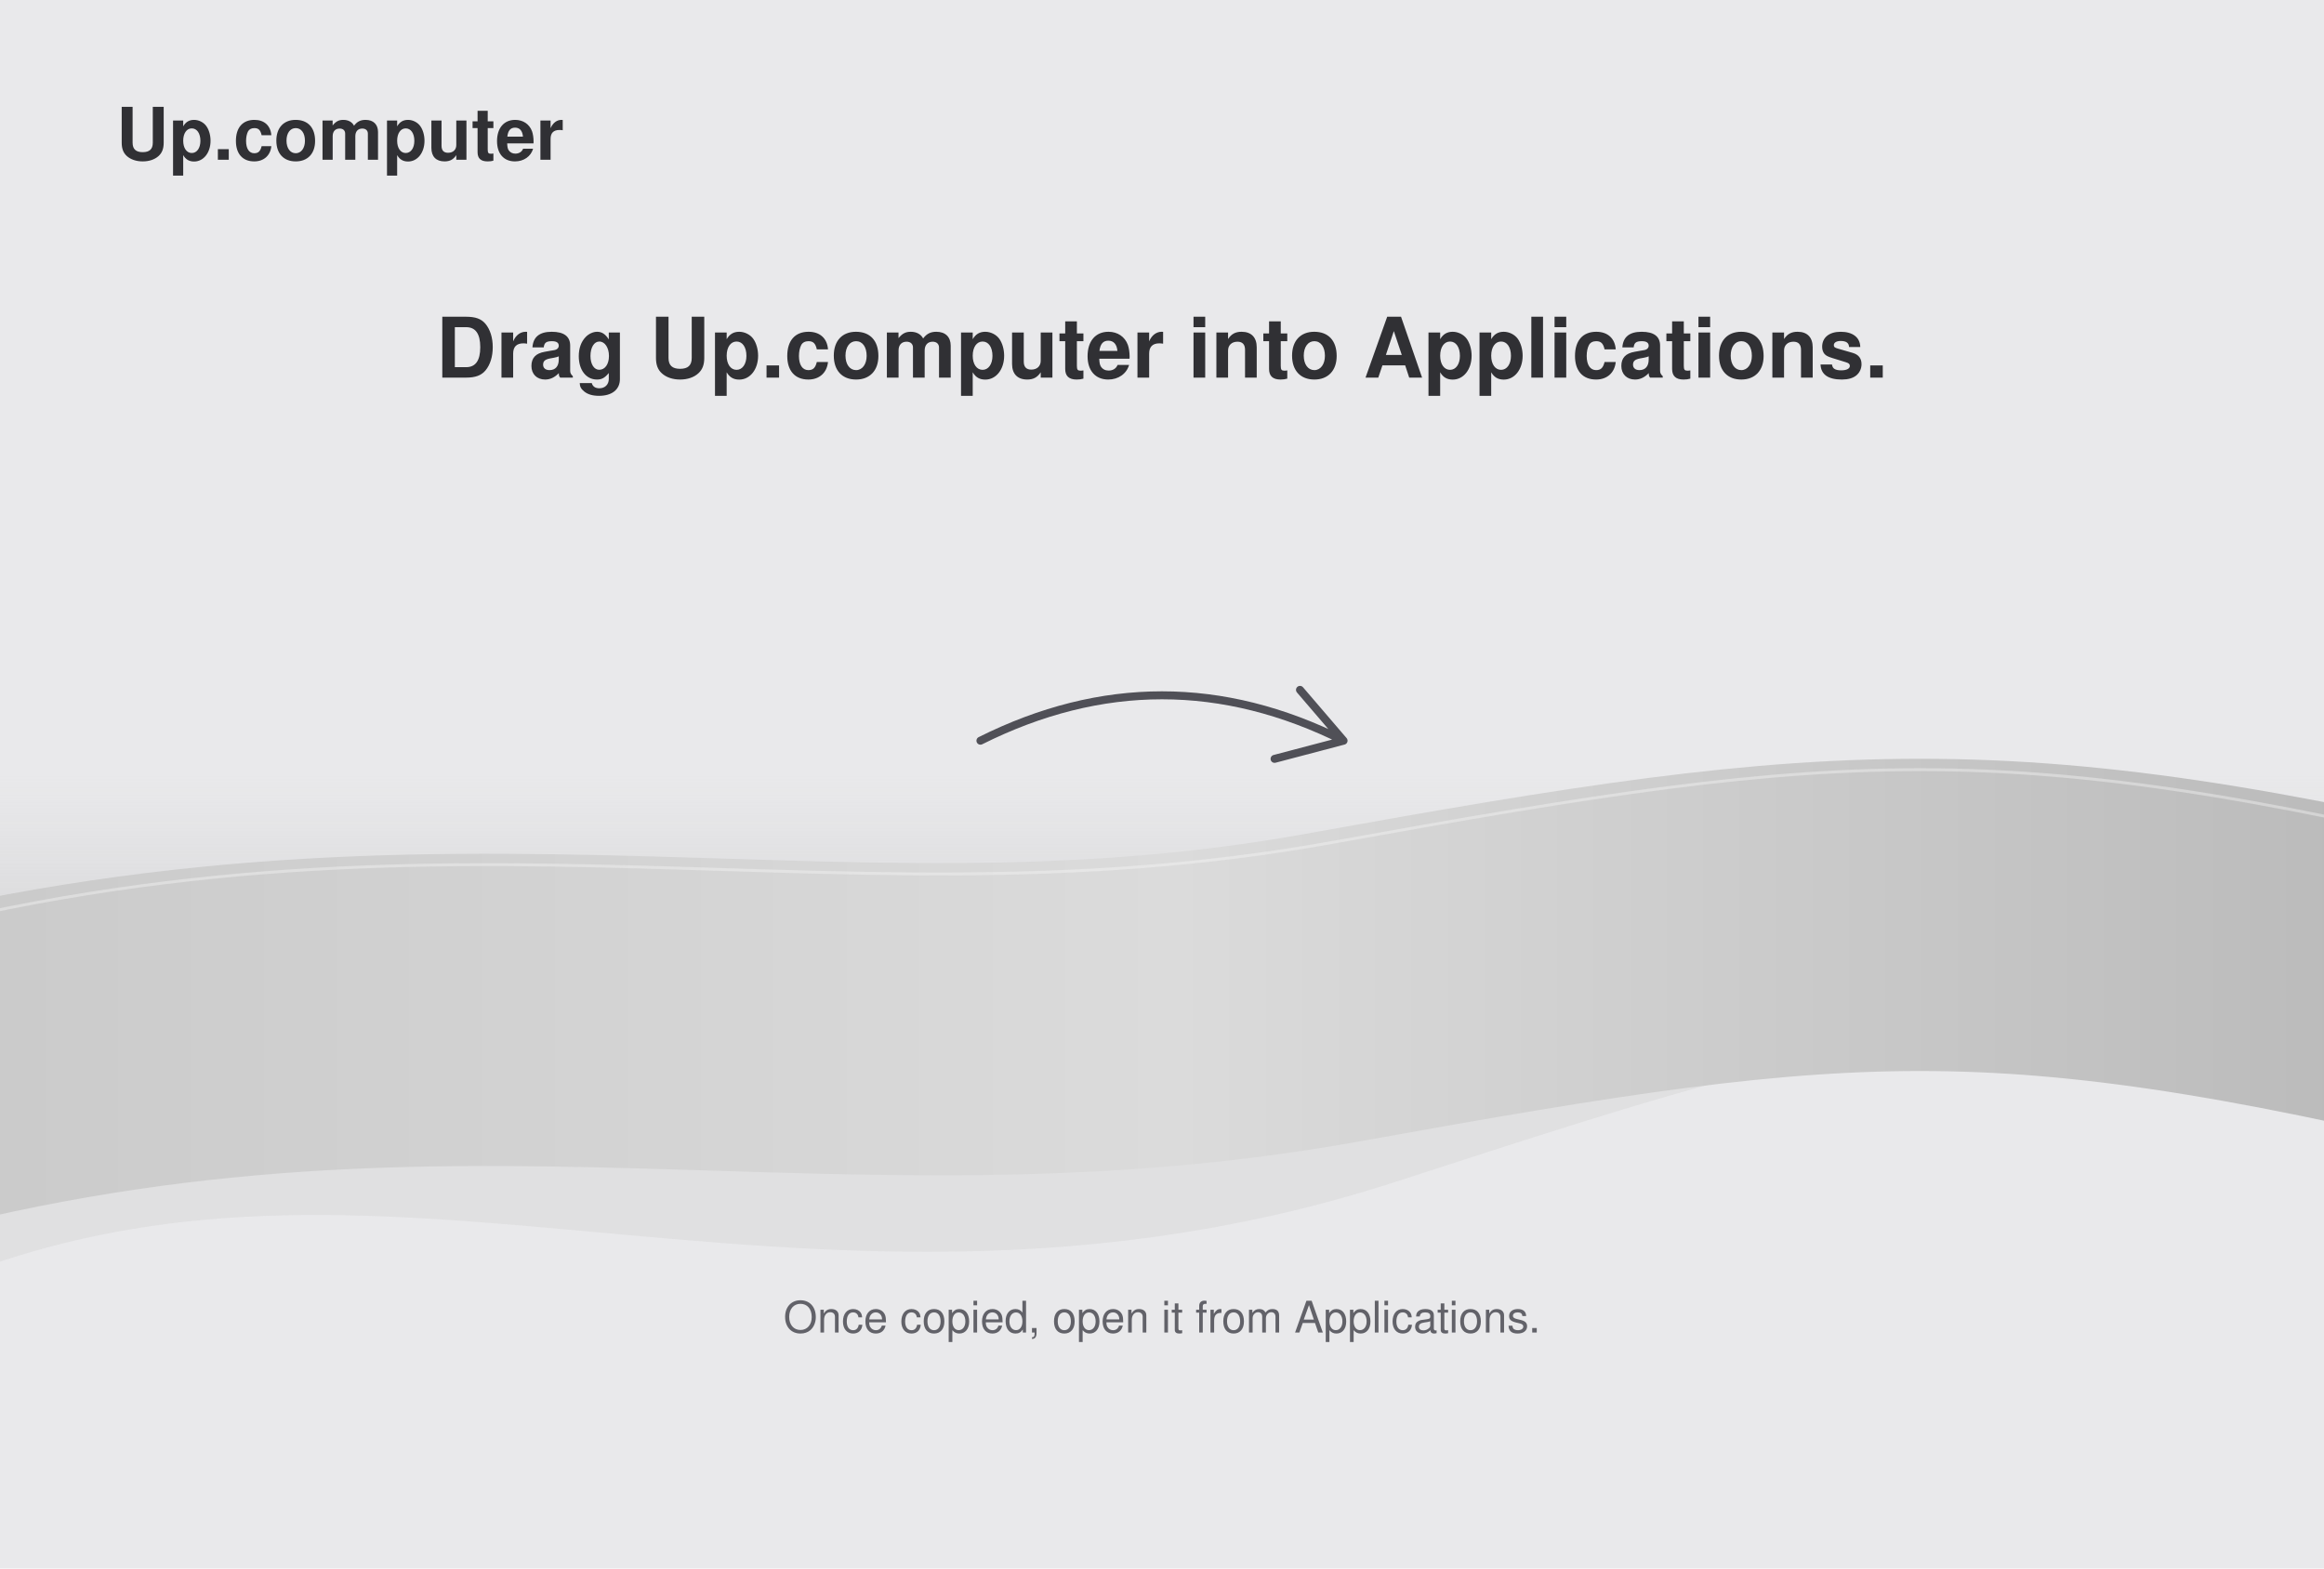
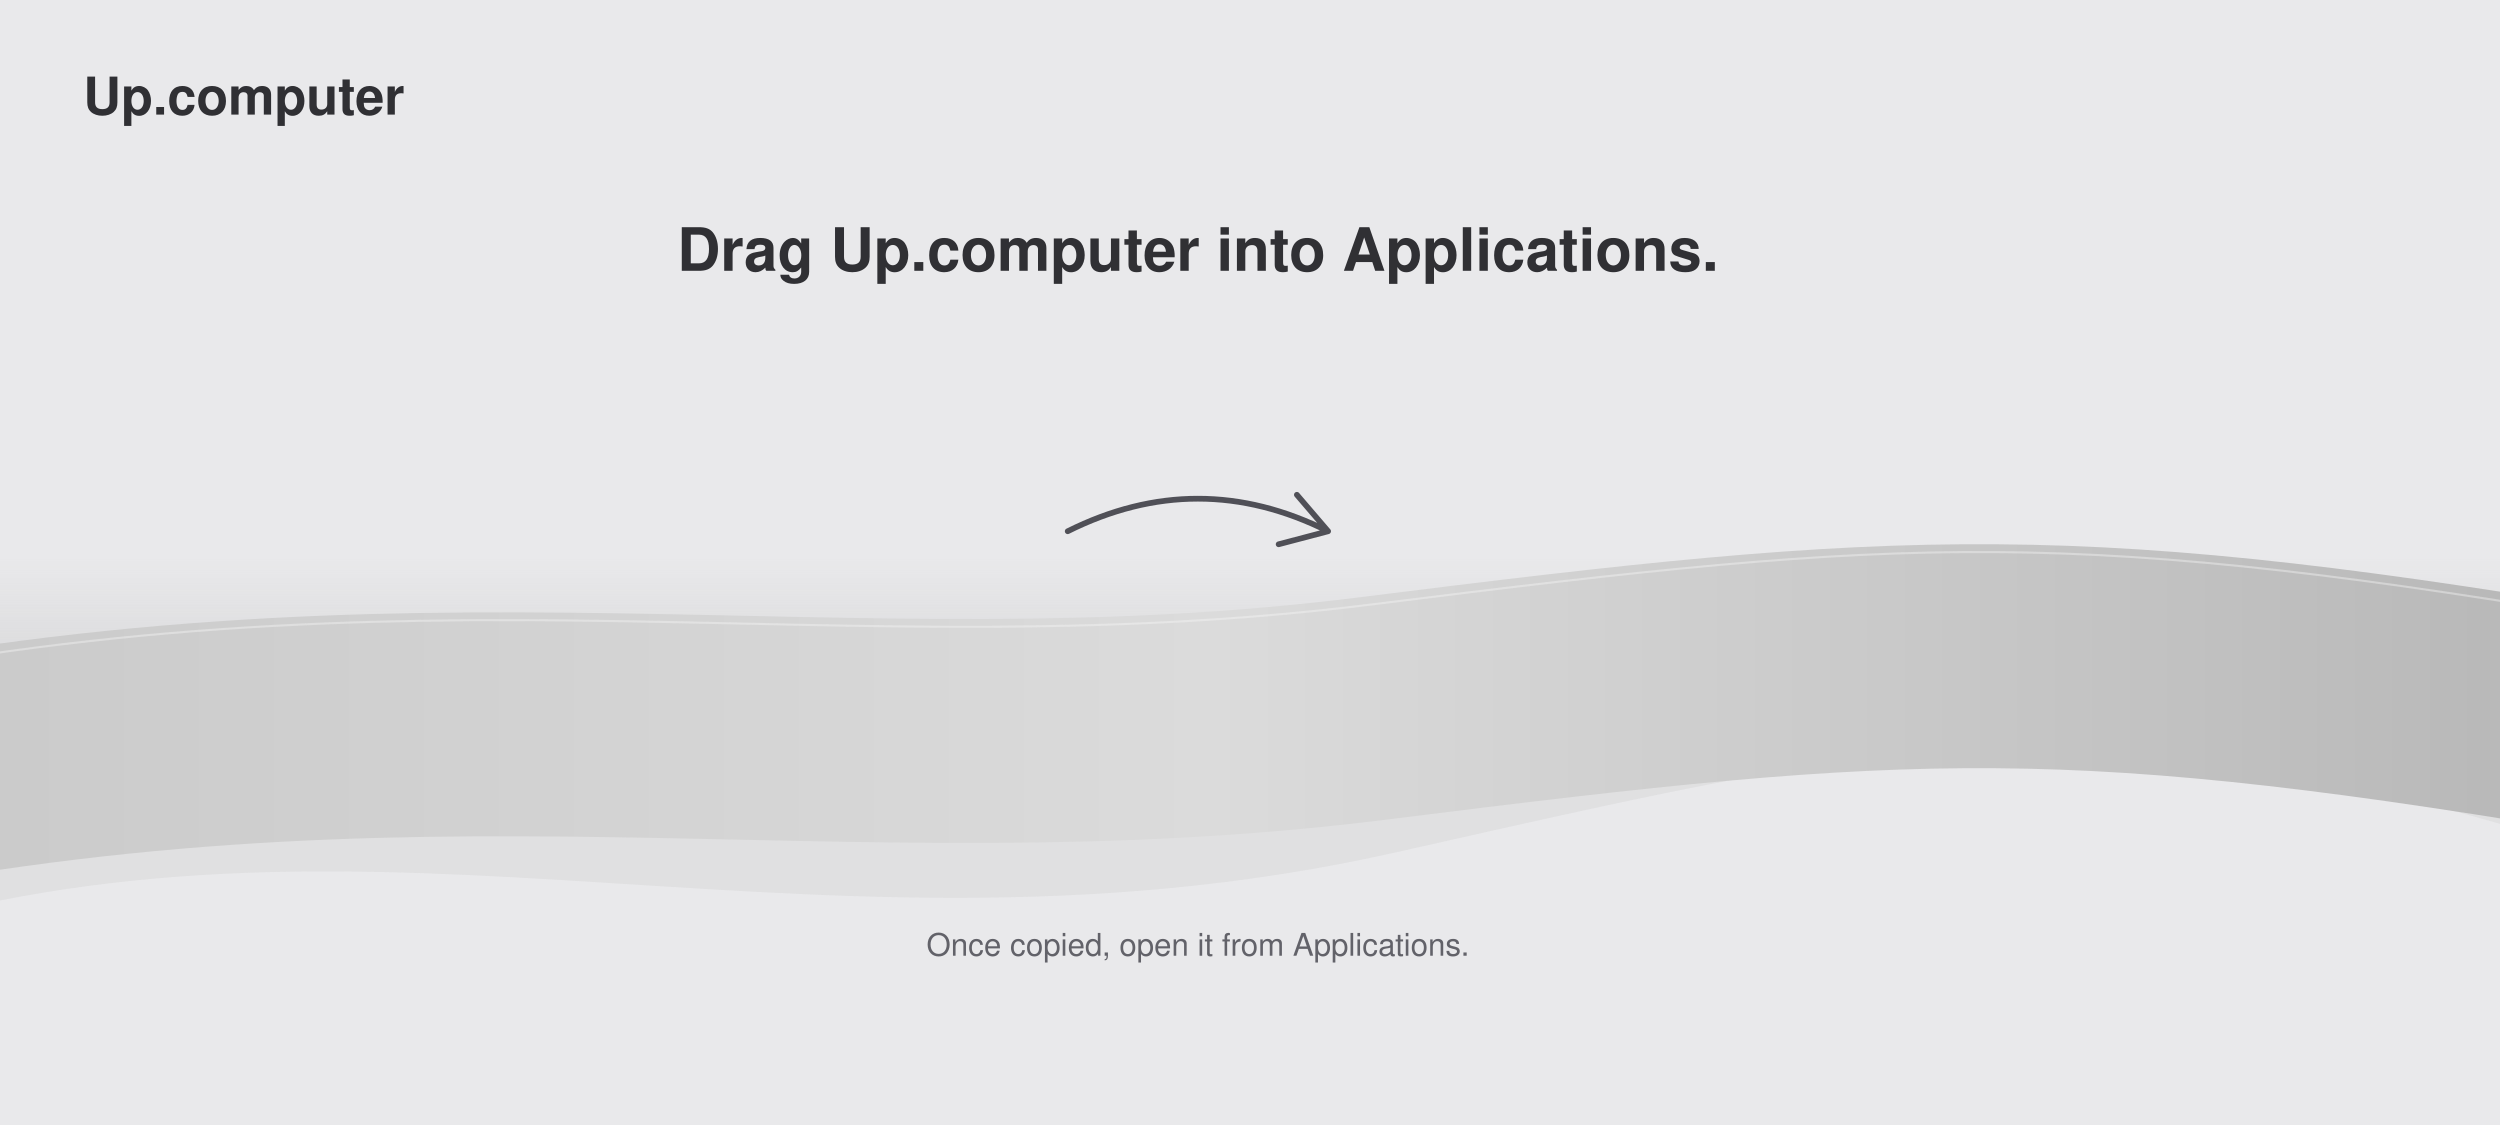
- <svg xmlns="http://www.w3.org/2000/svg" width="1280" height="864" viewBox="0 0 640 432">
+ <svg xmlns="http://www.w3.org/2000/svg" width="1920" height="864" viewBox="0 0 960 432">
  <defs>
    <linearGradient id="veil" x1="0" y1="0" x2="0" y2="1">
      <stop stop-color="#B7B7B7" stop-opacity="0" />
      <stop offset=".55" stop-color="#A5A5A5" stop-opacity=".24" />
      <stop offset="1" stop-color="#D1D1D1" stop-opacity=".4" />
    </linearGradient>
    <linearGradient id="silk" x1="0" y1="0" x2="1" y2="0">
      <stop stop-color="#C8C8C8" />
      <stop offset=".5" stop-color="#DBDBDB" />
      <stop offset="1" stop-color="#B5B5B5" />
    </linearGradient>
  </defs>
-   <rect width="640" height="432" fill="#E9E9EB" />
-   <path d="M-60 293C95 220 214 304 362 256S559 191 707 257" stroke="url(#veil)" stroke-width="146" fill="none" opacity="1" stroke-linecap="round" stroke-linejoin="round" />
-   <path d="M-60 306C113 252 223 298 367 272S553 242 707 280" stroke="url(#silk)" stroke-width="86" fill="none" opacity="1" stroke-linecap="round" stroke-linejoin="round" />
-   <path d="M-60 266C113 212 223 258 367 232S553 202 707 240" stroke="#F5F5F5" stroke-width="0.8" fill="none" opacity="0.42" stroke-linecap="round" stroke-linejoin="round" />
+   <rect width="960" height="432" fill="#E9E9EB" />
+   <path d="M-86.2 293C136.6 220 307.6 304 520.4 256S803.6 191 1016.3 257" stroke="url(#veil)" stroke-width="146" fill="none" opacity="1" stroke-linecap="round" stroke-linejoin="round" />
+   <path d="M-86.2 306C162.4 252 320.6 298 527.6 272S794.9 242 1016.3 280" stroke="url(#silk)" stroke-width="86" fill="none" opacity="1" stroke-linecap="round" stroke-linejoin="round" />
+   <path d="M-86.2 266C162.4 212 320.6 258 527.6 232S794.9 202 1016.3 240" stroke="#F5F5F5" stroke-width="0.8" fill="none" opacity="0.42" stroke-linecap="round" stroke-linejoin="round" />
  <text x="32" y="44" fill="#303034" font-family="Helvetica" font-size="20" font-weight="700">Up.computer</text>
-   <text x="320" y="104" fill="#303034" font-family="Helvetica" font-size="23" font-weight="700" text-anchor="middle">Drag Up.computer into Applications.</text>
-   <path d="M270 204Q320 179 370 204M358 190L370 204L351 209" stroke="#505057" stroke-width="2.2" fill="none" opacity="1" stroke-linecap="round" stroke-linejoin="round" />
-   <text x="320" y="367" fill="#626269" font-family="Helvetica" font-size="12" font-weight="400" text-anchor="middle">Once copied, open it from Applications.</text>
+   <text x="460" y="104" fill="#303034" font-family="Helvetica" font-size="23" font-weight="700" text-anchor="middle">Drag Up.computer into Applications.</text>
+   <path d="M410 204Q460 179 510 204M498 190L510 204L491 209" stroke="#505057" stroke-width="2.2" fill="none" opacity="1" stroke-linecap="round" stroke-linejoin="round" />
+   <text x="460" y="367" fill="#626269" font-family="Helvetica" font-size="12" font-weight="400" text-anchor="middle">Once copied, open it from Applications.</text>
</svg>
